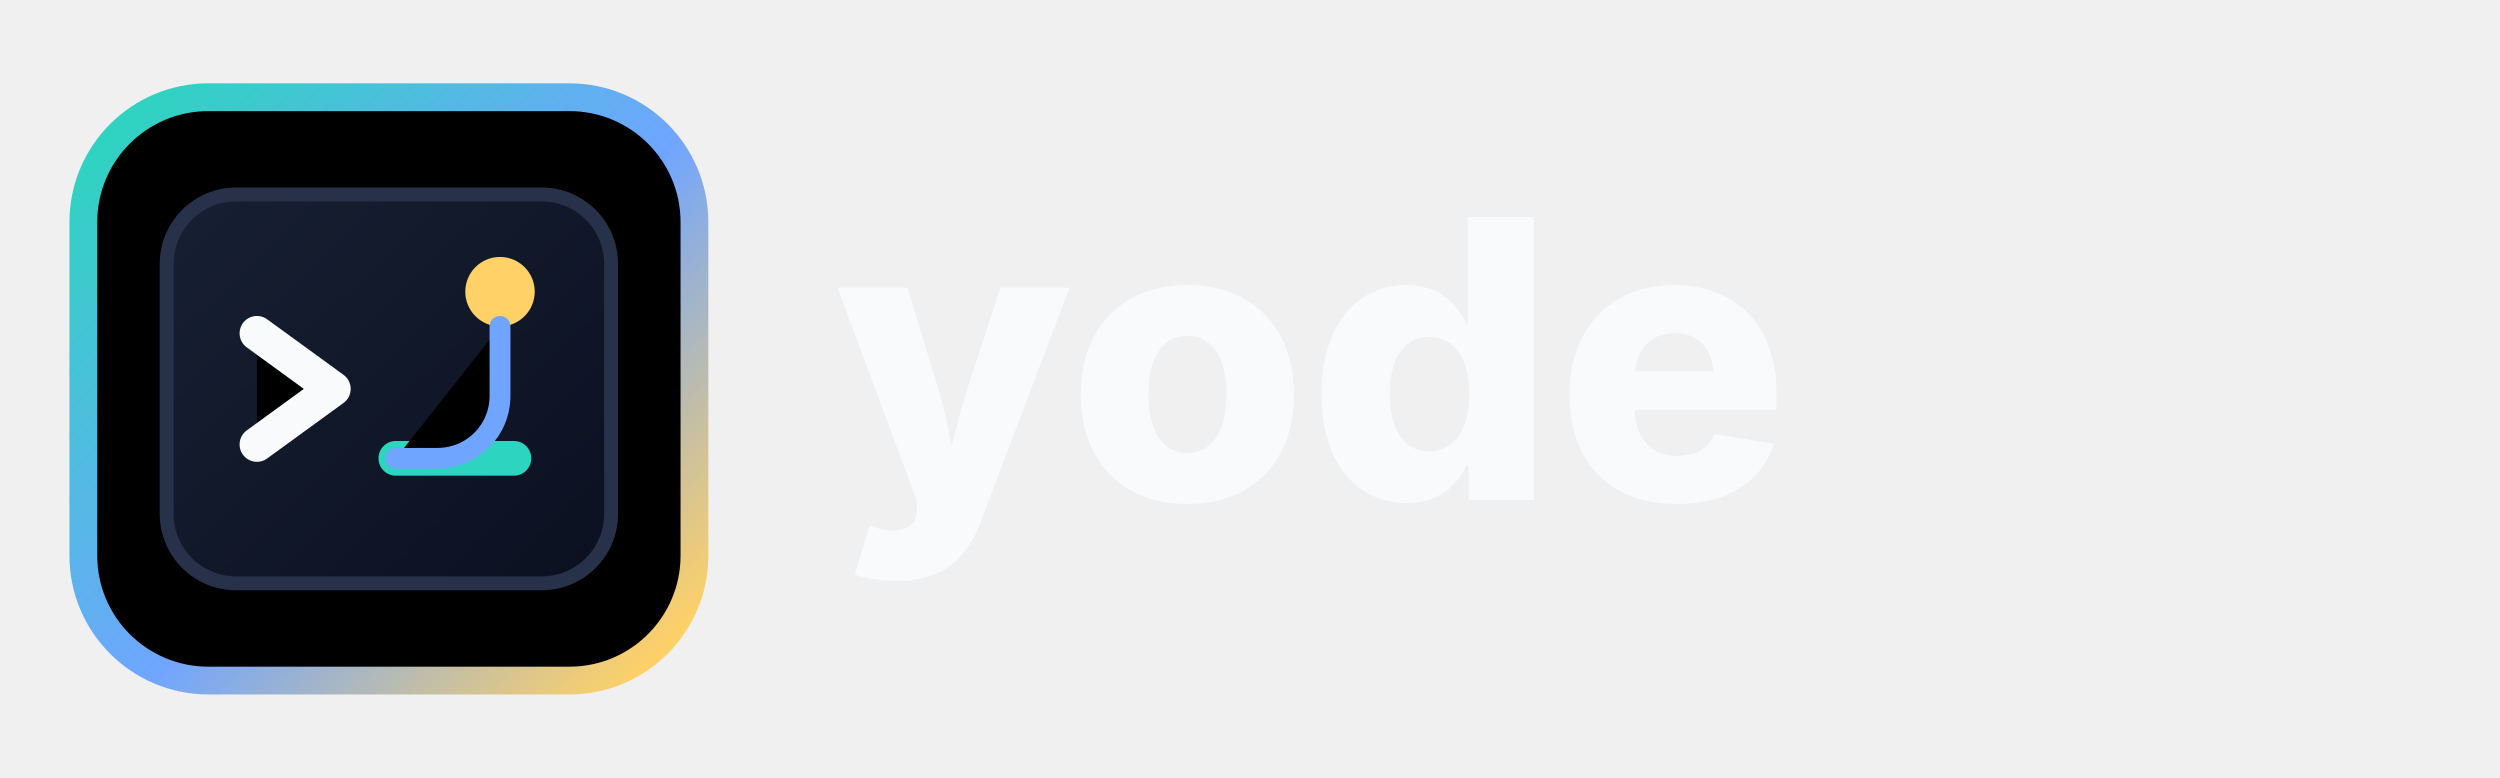
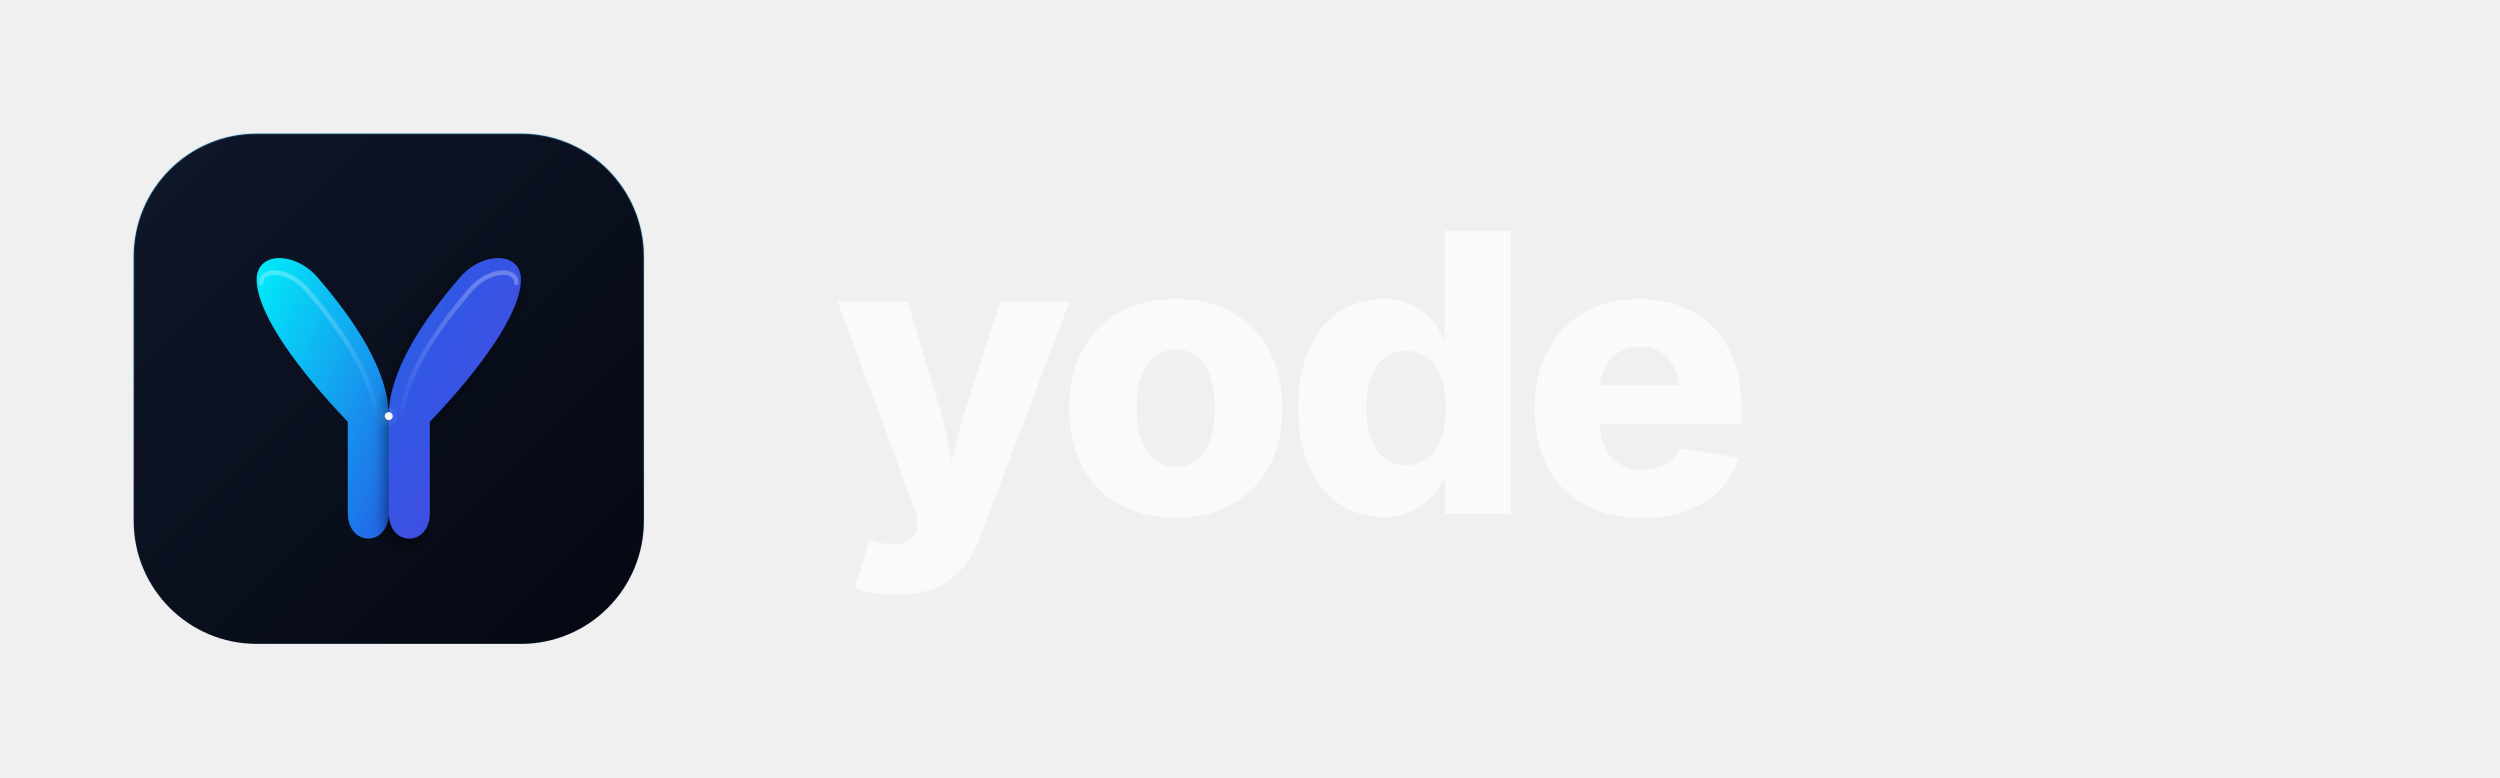
<svg xmlns="http://www.w3.org/2000/svg" viewBox="0 0 360 112" role="img" aria-labelledby="title desc">
  <defs>
-     <linearGradient id="mark-dark" x1="14" y1="18" x2="94" y2="96" gradientUnits="userSpaceOnUse">
-       <stop offset="0" stop-color="#2DD4BF" />
-       <stop offset="0.55" stop-color="#70A5FF" />
-       <stop offset="1" stop-color="#FFD166" />
+     <linearGradient id="bg-grad-logo" x1="0%" y1="0%" x2="100%" y2="100%">
+       <stop offset="0%" stop-color="#0F172A" />
+       <stop offset="100%" stop-color="#050811" />
    </linearGradient>
-     <linearGradient id="screen-dark" x1="24" y1="24" x2="86" y2="88" gradientUnits="userSpaceOnUse">
-       <stop offset="0" stop-color="#172033" />
-       <stop offset="1" stop-color="#0B1020" />
+     <linearGradient id="border-grad-logo" x1="0%" y1="0%" x2="0%" y2="100%">
+       <stop offset="0%" stop-color="#38BDF8" stop-opacity="0.25" />
+       <stop offset="100%" stop-color="#38BDF8" stop-opacity="0.02" />
    </linearGradient>
+     <linearGradient id="left-ribbon-grad-logo" x1="0%" y1="0%" x2="100%" y2="100%">
+       <stop offset="0%" stop-color="#00F2FE" />
+       <stop offset="100%" stop-color="#2563EB" />
+     </linearGradient>
+     <linearGradient id="right-ribbon-grad-logo" x1="0%" y1="0%" x2="100%" y2="100%">
+       <stop offset="0%" stop-color="#2563EB" />
+       <stop offset="100%" stop-color="#4F46E5" />
+     </linearGradient>
+     <linearGradient id="highlight-grad-logo" x1="0%" y1="0%" x2="0%" y2="100%">
+       <stop offset="0%" stop-color="#FFFFFF" stop-opacity="0.45" />
+       <stop offset="100%" stop-color="#FFFFFF" stop-opacity="0.0" />
+     </linearGradient>
+     <filter id="overlap-shadow-logo" x="-20%" y="-20%" width="140%" height="140%">
+       <feDropShadow dx="-3" dy="6" stdDeviation="6" flood-color="#000000" flood-opacity="0.5" />
+     </filter>
+     <filter id="core-glow-logo" x="-50%" y="-50%" width="200%" height="200%">
+       <feGaussianBlur stdDeviation="8" result="blur" />
+       <feMerge>
+         <feMergeNode in="blur" />
+         <feMergeNode in="SourceGraphic" />
+       </feMerge>
+     </filter>
  </defs>
-   <rect x="12" y="14" width="88" height="84" rx="18" fill="#0B1020" />
-   <rect x="12" y="14" width="88" height="84" rx="18" stroke="url(#mark-dark)" stroke-width="4" />
-   <rect x="24" y="28" width="64" height="56" rx="10" fill="url(#screen-dark)" stroke="#27324A" stroke-width="2" />
-   <path d="M37 48L48 56L37 64" stroke="#F8FAFC" stroke-width="5" stroke-linecap="round" stroke-linejoin="round" />
-   <path d="M57 66H74" stroke="#2DD4BF" stroke-width="5" stroke-linecap="round" />
-   <circle cx="72" cy="42" r="5" fill="#FFD166" />
-   <path d="M72 47V57C72 62 68 66 63 66H57" stroke="#70A5FF" stroke-width="3" stroke-linecap="round" />
-   <text x="120" y="72" fill="#F8FAFC" font-family="Inter, 'SF Pro Display', -apple-system, BlinkMacSystemFont, 'Segoe UI', Helvetica, Arial, sans-serif" font-size="56" font-weight="800" letter-spacing="0">yode</text>
+   <g transform="translate(14, 14) scale(0.164)">
+     <rect x="32" y="32" width="448" height="448" rx="108" fill="url(#bg-grad-logo)" />
+     <rect x="32" y="32" width="448" height="448" rx="108" fill="none" stroke="url(#border-grad-logo)" stroke-width="1.5" />
+     <g>
+       <path d="M 140 160 C 140 135, 175 135, 195 160 C 225 195, 256 240, 256 280 L 256 365 C 256 395, 220 395, 220 365 L 220 285 C 177 240, 140 190, 140 160 Z" fill="url(#left-ribbon-grad-logo)" opacity="0.98" />
+       <path d="M 372 160 C 372 135, 337 135, 317 160 C 287 195, 256 240, 256 280 L 256 365 C 256 395, 292 395, 292 365 L 292 285 C 335 240, 372 190, 372 160 Z" fill="url(#right-ribbon-grad-logo)" filter="url(#overlap-shadow-logo)" opacity="0.98" />
+       <path d="M 144 163 C 144 150, 168 150, 185 170 C 215 205, 246 250, 246 290" fill="none" stroke="url(#highlight-grad-logo)" stroke-width="4" stroke-linecap="round" opacity="0.6" />
+       <path d="M 368 163 C 368 150, 344 150, 327 170 C 297 205, 266 250, 266 290" fill="none" stroke="url(#highlight-grad-logo)" stroke-width="4" stroke-linecap="round" opacity="0.6" />
+     </g>
+     <circle cx="256" cy="280" r="3.5" fill="#FFFFFF" opacity="0.95" filter="url(#core-glow-logo)" />
+   </g>
+   <text x="120" y="74" fill="#F8FAFC" font-family="Inter, 'SF Pro Display', -apple-system, BlinkMacSystemFont, 'Segoe UI', Helvetica, Arial, sans-serif" font-size="56" font-weight="800" letter-spacing="-0.03em">yode</text>
</svg>
